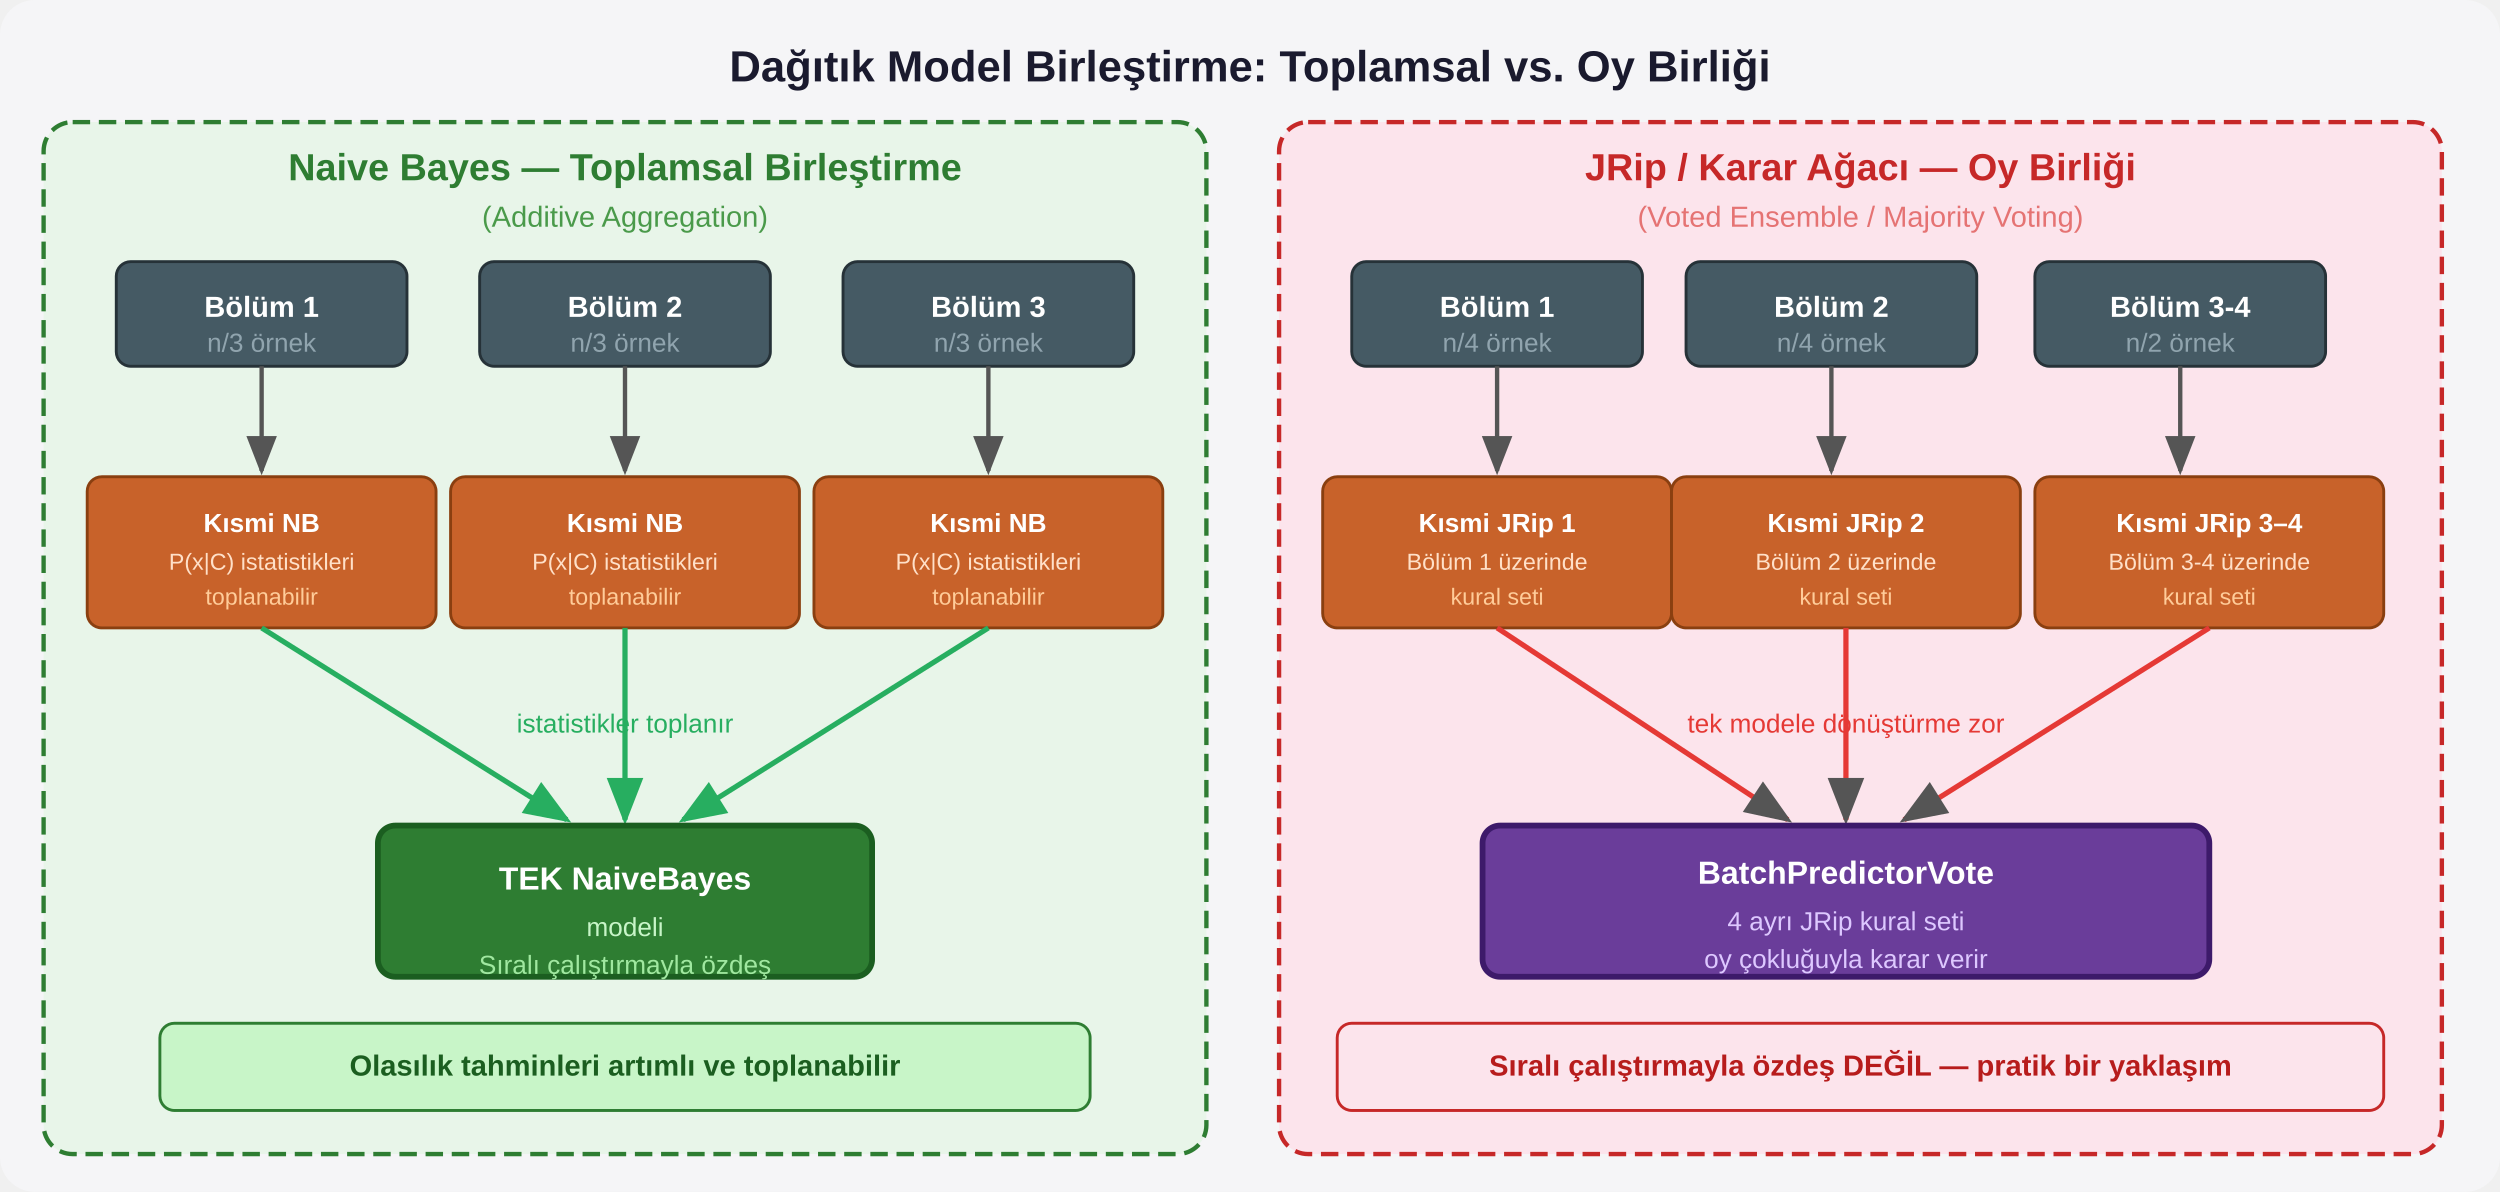
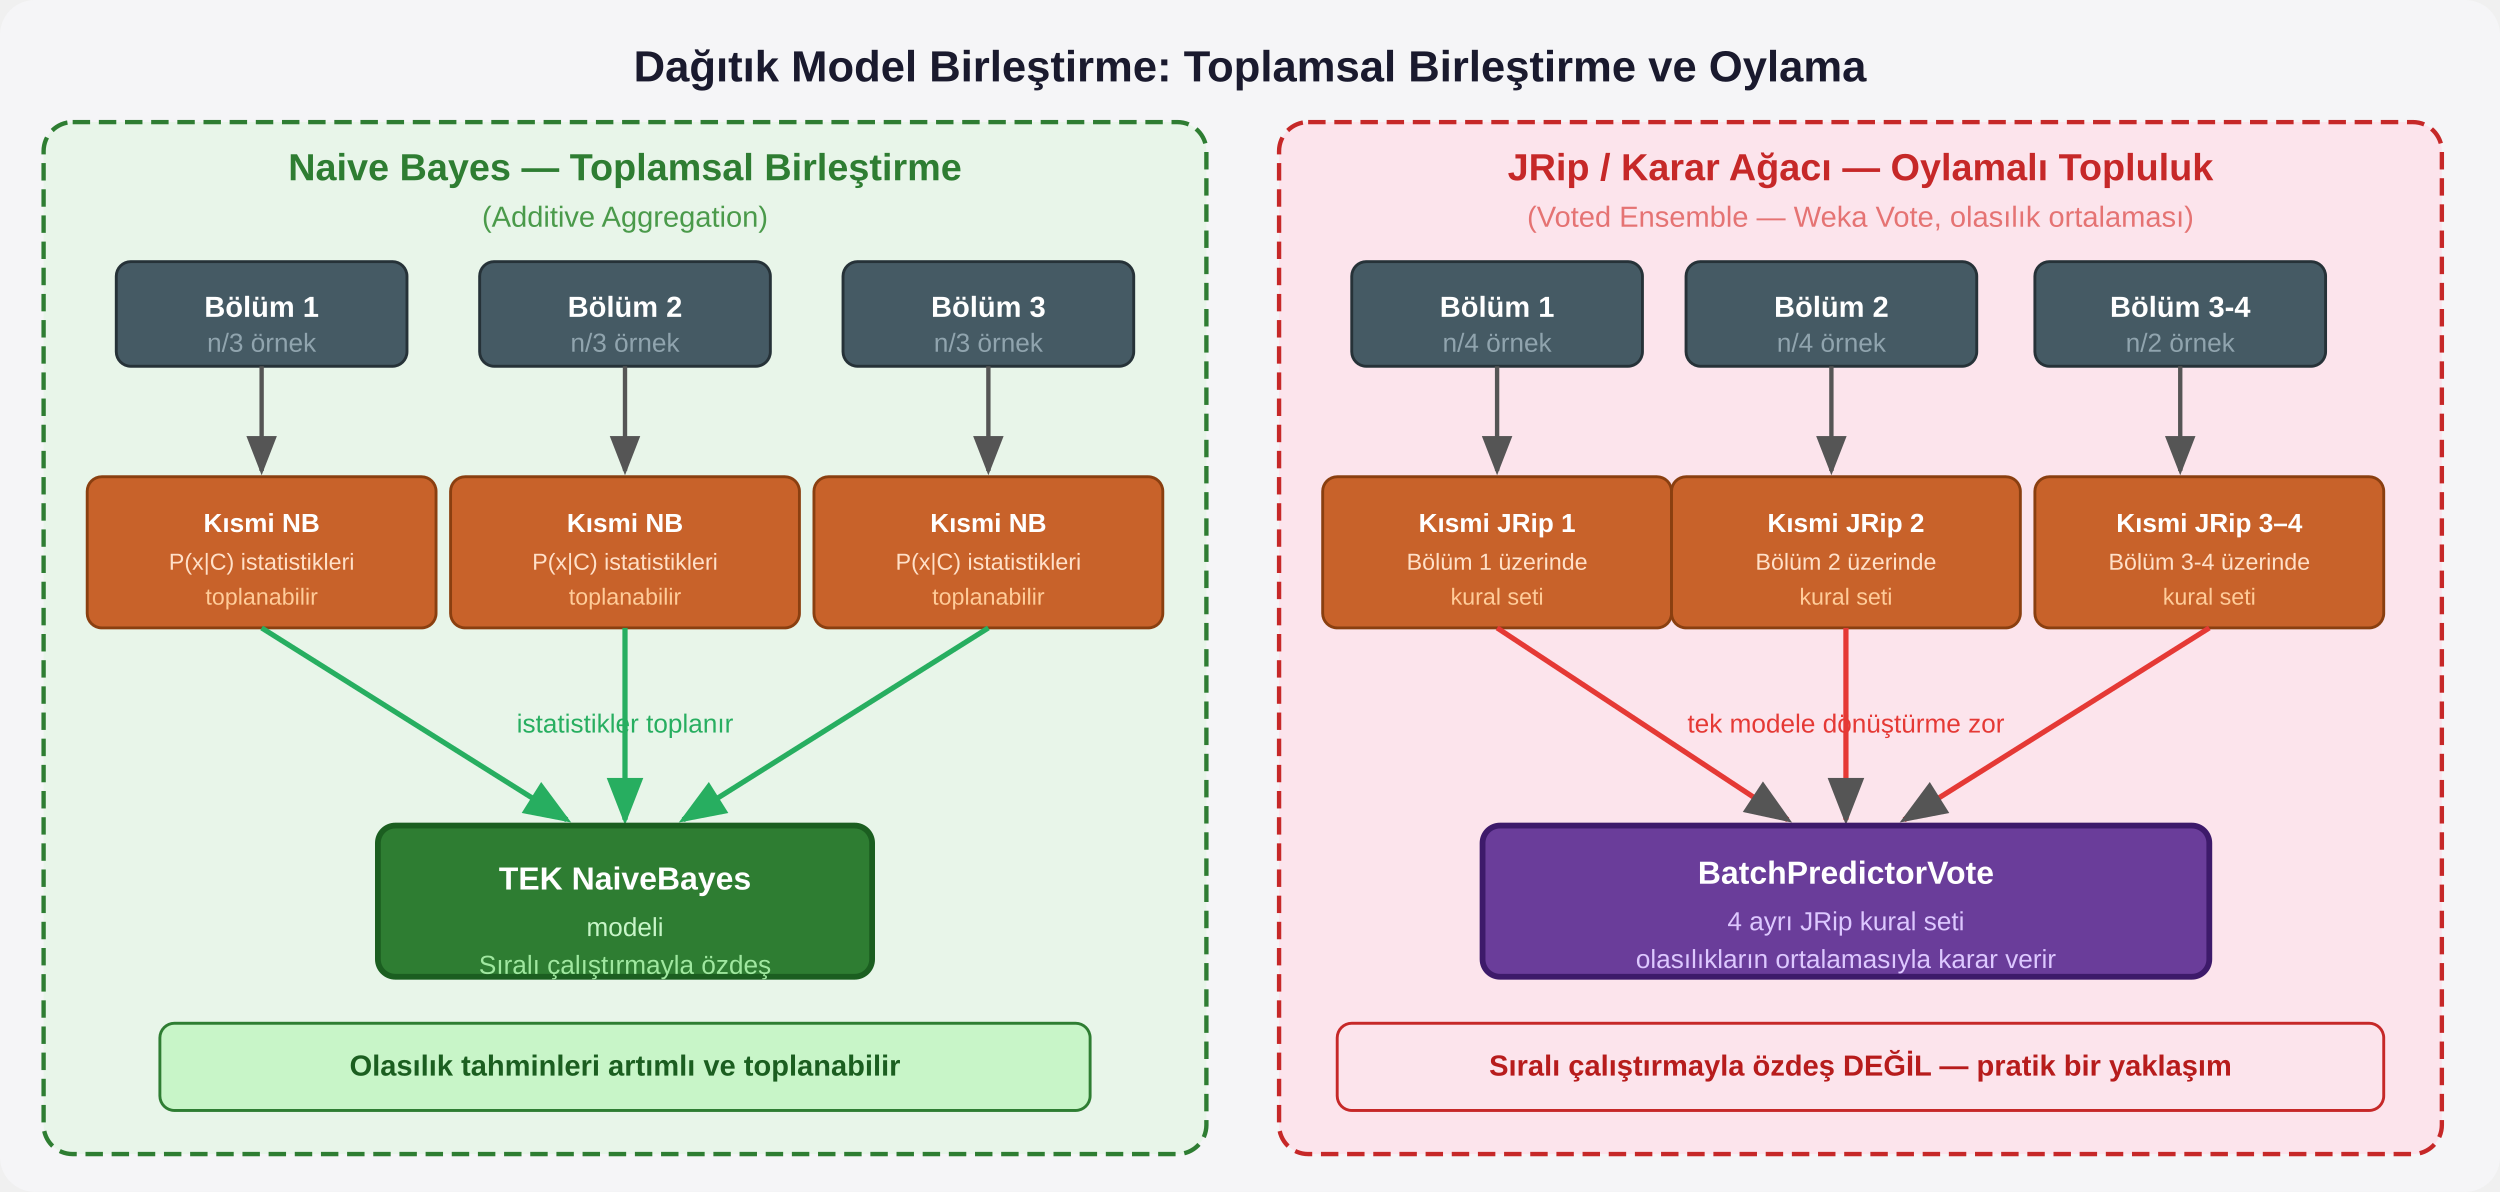
<svg xmlns="http://www.w3.org/2000/svg" viewBox="0 0 860 410" font-family="'Segoe UI', Arial, sans-serif">
  <defs>
    <marker id="arr" markerWidth="9" markerHeight="7" refX="8" refY="3.5" orient="auto">
      <polygon points="0 0, 9 3.5, 0 7" fill="#555" />
    </marker>
    <marker id="arr-g" markerWidth="9" markerHeight="7" refX="8" refY="3.5" orient="auto">
      <polygon points="0 0, 9 3.5, 0 7" fill="#27ae60" />
    </marker>
  </defs>
  <rect width="860" height="410" fill="#f5f5f7" rx="12" />
-   <text x="430" y="28" text-anchor="middle" font-size="15" font-weight="bold" fill="#1a1a2e">Dağıtık Model Birleştirme: Toplamsal vs. Oy Birliği</text>
+   <text x="430" y="28" text-anchor="middle" font-size="15" font-weight="bold" fill="#1a1a2e">Dağıtık Model Birleştirme: Toplamsal Birleştirme ve Oylama</text>
  <rect x="15" y="42" width="400" height="355" rx="10" fill="#e8f5e9" stroke="#2e7d32" stroke-width="1.5" stroke-dasharray="6,3" />
  <text x="215" y="62" text-anchor="middle" font-size="13" font-weight="bold" fill="#2e7d32">Naive Bayes — Toplamsal Birleştirme</text>
  <text x="215" y="78" text-anchor="middle" font-size="10" fill="#4a9a4a">(Additive Aggregation)</text>
  <rect x="40" y="90" width="100" height="36" rx="5" fill="#455a64" stroke="#263238" />
  <text x="90" y="109" text-anchor="middle" fill="white" font-size="10" font-weight="bold">Bölüm 1</text>
  <text x="90" y="121" text-anchor="middle" fill="#90a4ae" font-size="9">n/3 örnek</text>
  <rect x="165" y="90" width="100" height="36" rx="5" fill="#455a64" stroke="#263238" />
  <text x="215" y="109" text-anchor="middle" fill="white" font-size="10" font-weight="bold">Bölüm 2</text>
  <text x="215" y="121" text-anchor="middle" fill="#90a4ae" font-size="9">n/3 örnek</text>
  <rect x="290" y="90" width="100" height="36" rx="5" fill="#455a64" stroke="#263238" />
  <text x="340" y="109" text-anchor="middle" fill="white" font-size="10" font-weight="bold">Bölüm 3</text>
  <text x="340" y="121" text-anchor="middle" fill="#90a4ae" font-size="9">n/3 örnek</text>
  <line x1="90" y1="126" x2="90" y2="162" stroke="#555" stroke-width="1.5" marker-end="url(#arr)" />
  <line x1="215" y1="126" x2="215" y2="162" stroke="#555" stroke-width="1.5" marker-end="url(#arr)" />
  <line x1="340" y1="126" x2="340" y2="162" stroke="#555" stroke-width="1.5" marker-end="url(#arr)" />
  <rect x="30" y="164" width="120" height="52" rx="5" fill="#c8622a" stroke="#8a3f10" />
  <text x="90" y="183" text-anchor="middle" fill="white" font-size="9" font-weight="bold">Kısmi NB</text>
  <text x="90" y="196" text-anchor="middle" fill="#ffe0c8" font-size="8">P(x|C) istatistikleri</text>
  <text x="90" y="208" text-anchor="middle" fill="#ffcc99" font-size="8">toplanabilir</text>
  <rect x="155" y="164" width="120" height="52" rx="5" fill="#c8622a" stroke="#8a3f10" />
  <text x="215" y="183" text-anchor="middle" fill="white" font-size="9" font-weight="bold">Kısmi NB</text>
  <text x="215" y="196" text-anchor="middle" fill="#ffe0c8" font-size="8">P(x|C) istatistikleri</text>
  <text x="215" y="208" text-anchor="middle" fill="#ffcc99" font-size="8">toplanabilir</text>
  <rect x="280" y="164" width="120" height="52" rx="5" fill="#c8622a" stroke="#8a3f10" />
  <text x="340" y="183" text-anchor="middle" fill="white" font-size="9" font-weight="bold">Kısmi NB</text>
  <text x="340" y="196" text-anchor="middle" fill="#ffe0c8" font-size="8">P(x|C) istatistikleri</text>
  <text x="340" y="208" text-anchor="middle" fill="#ffcc99" font-size="8">toplanabilir</text>
  <line x1="90" y1="216" x2="195" y2="282" stroke="#27ae60" stroke-width="1.8" marker-end="url(#arr-g)" />
  <line x1="215" y1="216" x2="215" y2="282" stroke="#27ae60" stroke-width="1.8" marker-end="url(#arr-g)" />
  <line x1="340" y1="216" x2="235" y2="282" stroke="#27ae60" stroke-width="1.8" marker-end="url(#arr-g)" />
  <text x="215" y="252" text-anchor="middle" fill="#27ae60" font-size="9">istatistikler toplanır</text>
  <rect x="130" y="284" width="170" height="52" rx="6" fill="#2e7d32" stroke="#1b5e20" stroke-width="2" />
  <text x="215" y="306" text-anchor="middle" fill="white" font-size="11" font-weight="bold">TEK NaiveBayes</text>
  <text x="215" y="322" text-anchor="middle" fill="#c8f5c8" font-size="9">modeli</text>
  <text x="215" y="335" text-anchor="middle" fill="#a0e8a0" font-size="9">Sıralı çalıştırmayla özdeş</text>
  <rect x="55" y="352" width="320" height="30" rx="5" fill="#c8f5c8" stroke="#2e7d32" stroke-width="1" />
  <text x="215" y="370" text-anchor="middle" fill="#1b5e20" font-size="10" font-weight="bold">Olasılık tahminleri artımlı ve toplanabilir</text>
  <rect x="440" y="42" width="400" height="355" rx="10" fill="#fce4ec" stroke="#c62828" stroke-width="1.5" stroke-dasharray="6,3" />
-   <text x="640" y="62" text-anchor="middle" font-size="13" font-weight="bold" fill="#c62828">JRip / Karar Ağacı — Oy Birliği</text>
-   <text x="640" y="78" text-anchor="middle" font-size="10" fill="#e57373">(Voted Ensemble / Majority Voting)</text>
+   <text x="640" y="62" text-anchor="middle" font-size="13" font-weight="bold" fill="#c62828">JRip / Karar Ağacı — Oylamalı Topluluk</text>
+   <text x="640" y="78" text-anchor="middle" font-size="10" fill="#e57373">(Voted Ensemble — Weka Vote, olasılık ortalaması)</text>
  <rect x="465" y="90" width="100" height="36" rx="5" fill="#455a64" stroke="#263238" />
  <text x="515" y="109" text-anchor="middle" fill="white" font-size="10" font-weight="bold">Bölüm 1</text>
  <text x="515" y="121" text-anchor="middle" fill="#90a4ae" font-size="9">n/4 örnek</text>
  <rect x="580" y="90" width="100" height="36" rx="5" fill="#455a64" stroke="#263238" />
  <text x="630" y="109" text-anchor="middle" fill="white" font-size="10" font-weight="bold">Bölüm 2</text>
  <text x="630" y="121" text-anchor="middle" fill="#90a4ae" font-size="9">n/4 örnek</text>
  <rect x="700" y="90" width="100" height="36" rx="5" fill="#455a64" stroke="#263238" />
  <text x="750" y="109" text-anchor="middle" fill="white" font-size="10" font-weight="bold">Bölüm 3-4</text>
  <text x="750" y="121" text-anchor="middle" fill="#90a4ae" font-size="9">n/2 örnek</text>
  <line x1="515" y1="126" x2="515" y2="162" stroke="#555" stroke-width="1.5" marker-end="url(#arr)" />
  <line x1="630" y1="126" x2="630" y2="162" stroke="#555" stroke-width="1.5" marker-end="url(#arr)" />
  <line x1="750" y1="126" x2="750" y2="162" stroke="#555" stroke-width="1.5" marker-end="url(#arr)" />
  <rect x="455" y="164" width="120" height="52" rx="5" fill="#c8622a" stroke="#8a3f10" />
  <text x="515" y="183" text-anchor="middle" fill="white" font-size="9" font-weight="bold">Kısmi JRip 1</text>
  <text x="515" y="196" text-anchor="middle" fill="#ffe0c8" font-size="8">Bölüm 1 üzerinde</text>
  <text x="515" y="208" text-anchor="middle" fill="#ffcc99" font-size="8">kural seti</text>
  <rect x="575" y="164" width="120" height="52" rx="5" fill="#c8622a" stroke="#8a3f10" />
  <text x="635" y="183" text-anchor="middle" fill="white" font-size="9" font-weight="bold">Kısmi JRip 2</text>
  <text x="635" y="196" text-anchor="middle" fill="#ffe0c8" font-size="8">Bölüm 2 üzerinde</text>
  <text x="635" y="208" text-anchor="middle" fill="#ffcc99" font-size="8">kural seti</text>
  <rect x="700" y="164" width="120" height="52" rx="5" fill="#c8622a" stroke="#8a3f10" />
  <text x="760" y="183" text-anchor="middle" fill="white" font-size="9" font-weight="bold">Kısmi JRip 3–4</text>
  <text x="760" y="196" text-anchor="middle" fill="#ffe0c8" font-size="8">Bölüm 3-4 üzerinde</text>
  <text x="760" y="208" text-anchor="middle" fill="#ffcc99" font-size="8">kural seti</text>
  <line x1="515" y1="216" x2="615" y2="282" stroke="#e53935" stroke-width="1.8" marker-end="url(#arr)" />
  <line x1="635" y1="216" x2="635" y2="282" stroke="#e53935" stroke-width="1.8" marker-end="url(#arr)" />
  <line x1="760" y1="216" x2="655" y2="282" stroke="#e53935" stroke-width="1.8" marker-end="url(#arr)" />
  <text x="635" y="252" text-anchor="middle" fill="#e53935" font-size="9">tek modele dönüştürme zor</text>
  <rect x="510" y="284" width="250" height="52" rx="6" fill="#6a3d9a" stroke="#3d1a6a" stroke-width="2" />
  <text x="635" y="304" text-anchor="middle" fill="white" font-size="11" font-weight="bold">BatchPredictorVote</text>
  <text x="635" y="320" text-anchor="middle" fill="#ddc8ff" font-size="9">4 ayrı JRip kural seti</text>
-   <text x="635" y="333" text-anchor="middle" fill="#ddc8ff" font-size="9">oy çokluğuyla karar verir</text>
+   <text x="635" y="333" text-anchor="middle" fill="#ddc8ff" font-size="9">olasılıkların ortalamasıyla karar verir</text>
  <rect x="460" y="352" width="360" height="30" rx="5" fill="#fce4ec" stroke="#c62828" stroke-width="1" />
  <text x="640" y="370" text-anchor="middle" fill="#b71c1c" font-size="10" font-weight="bold">Sıralı çalıştırmayla özdeş DEĞİL — pratik bir yaklaşım</text>
</svg>
